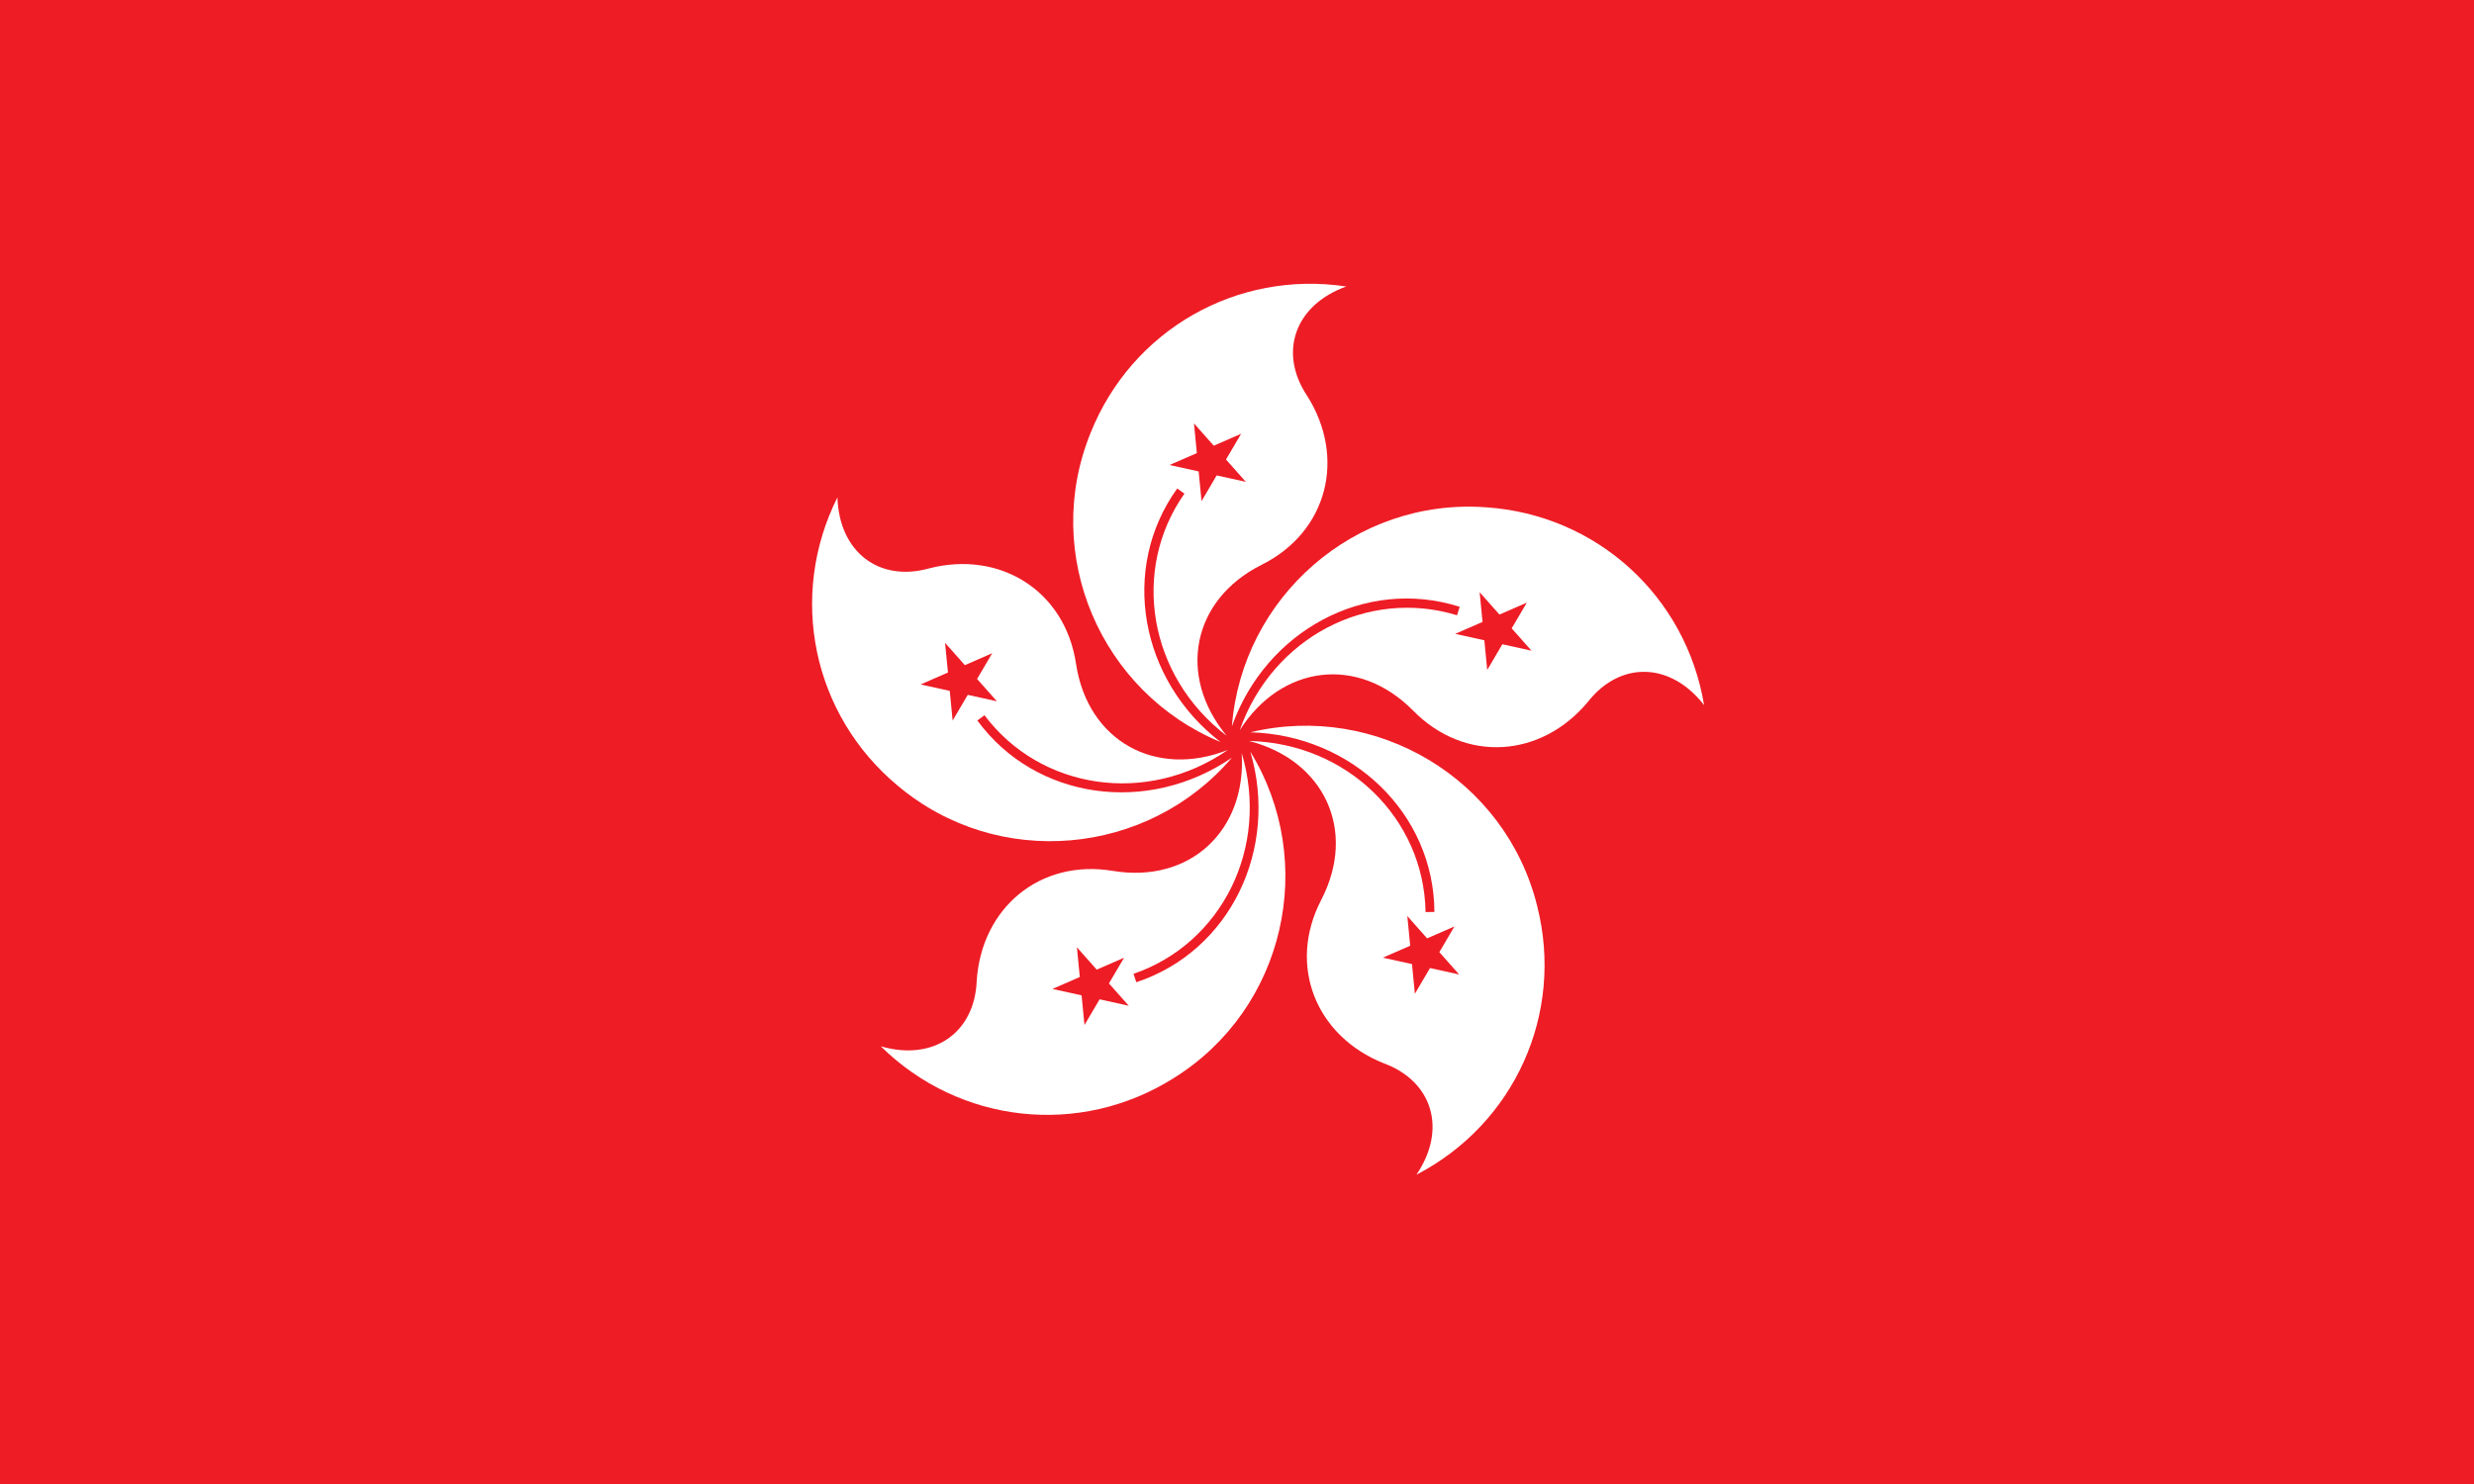
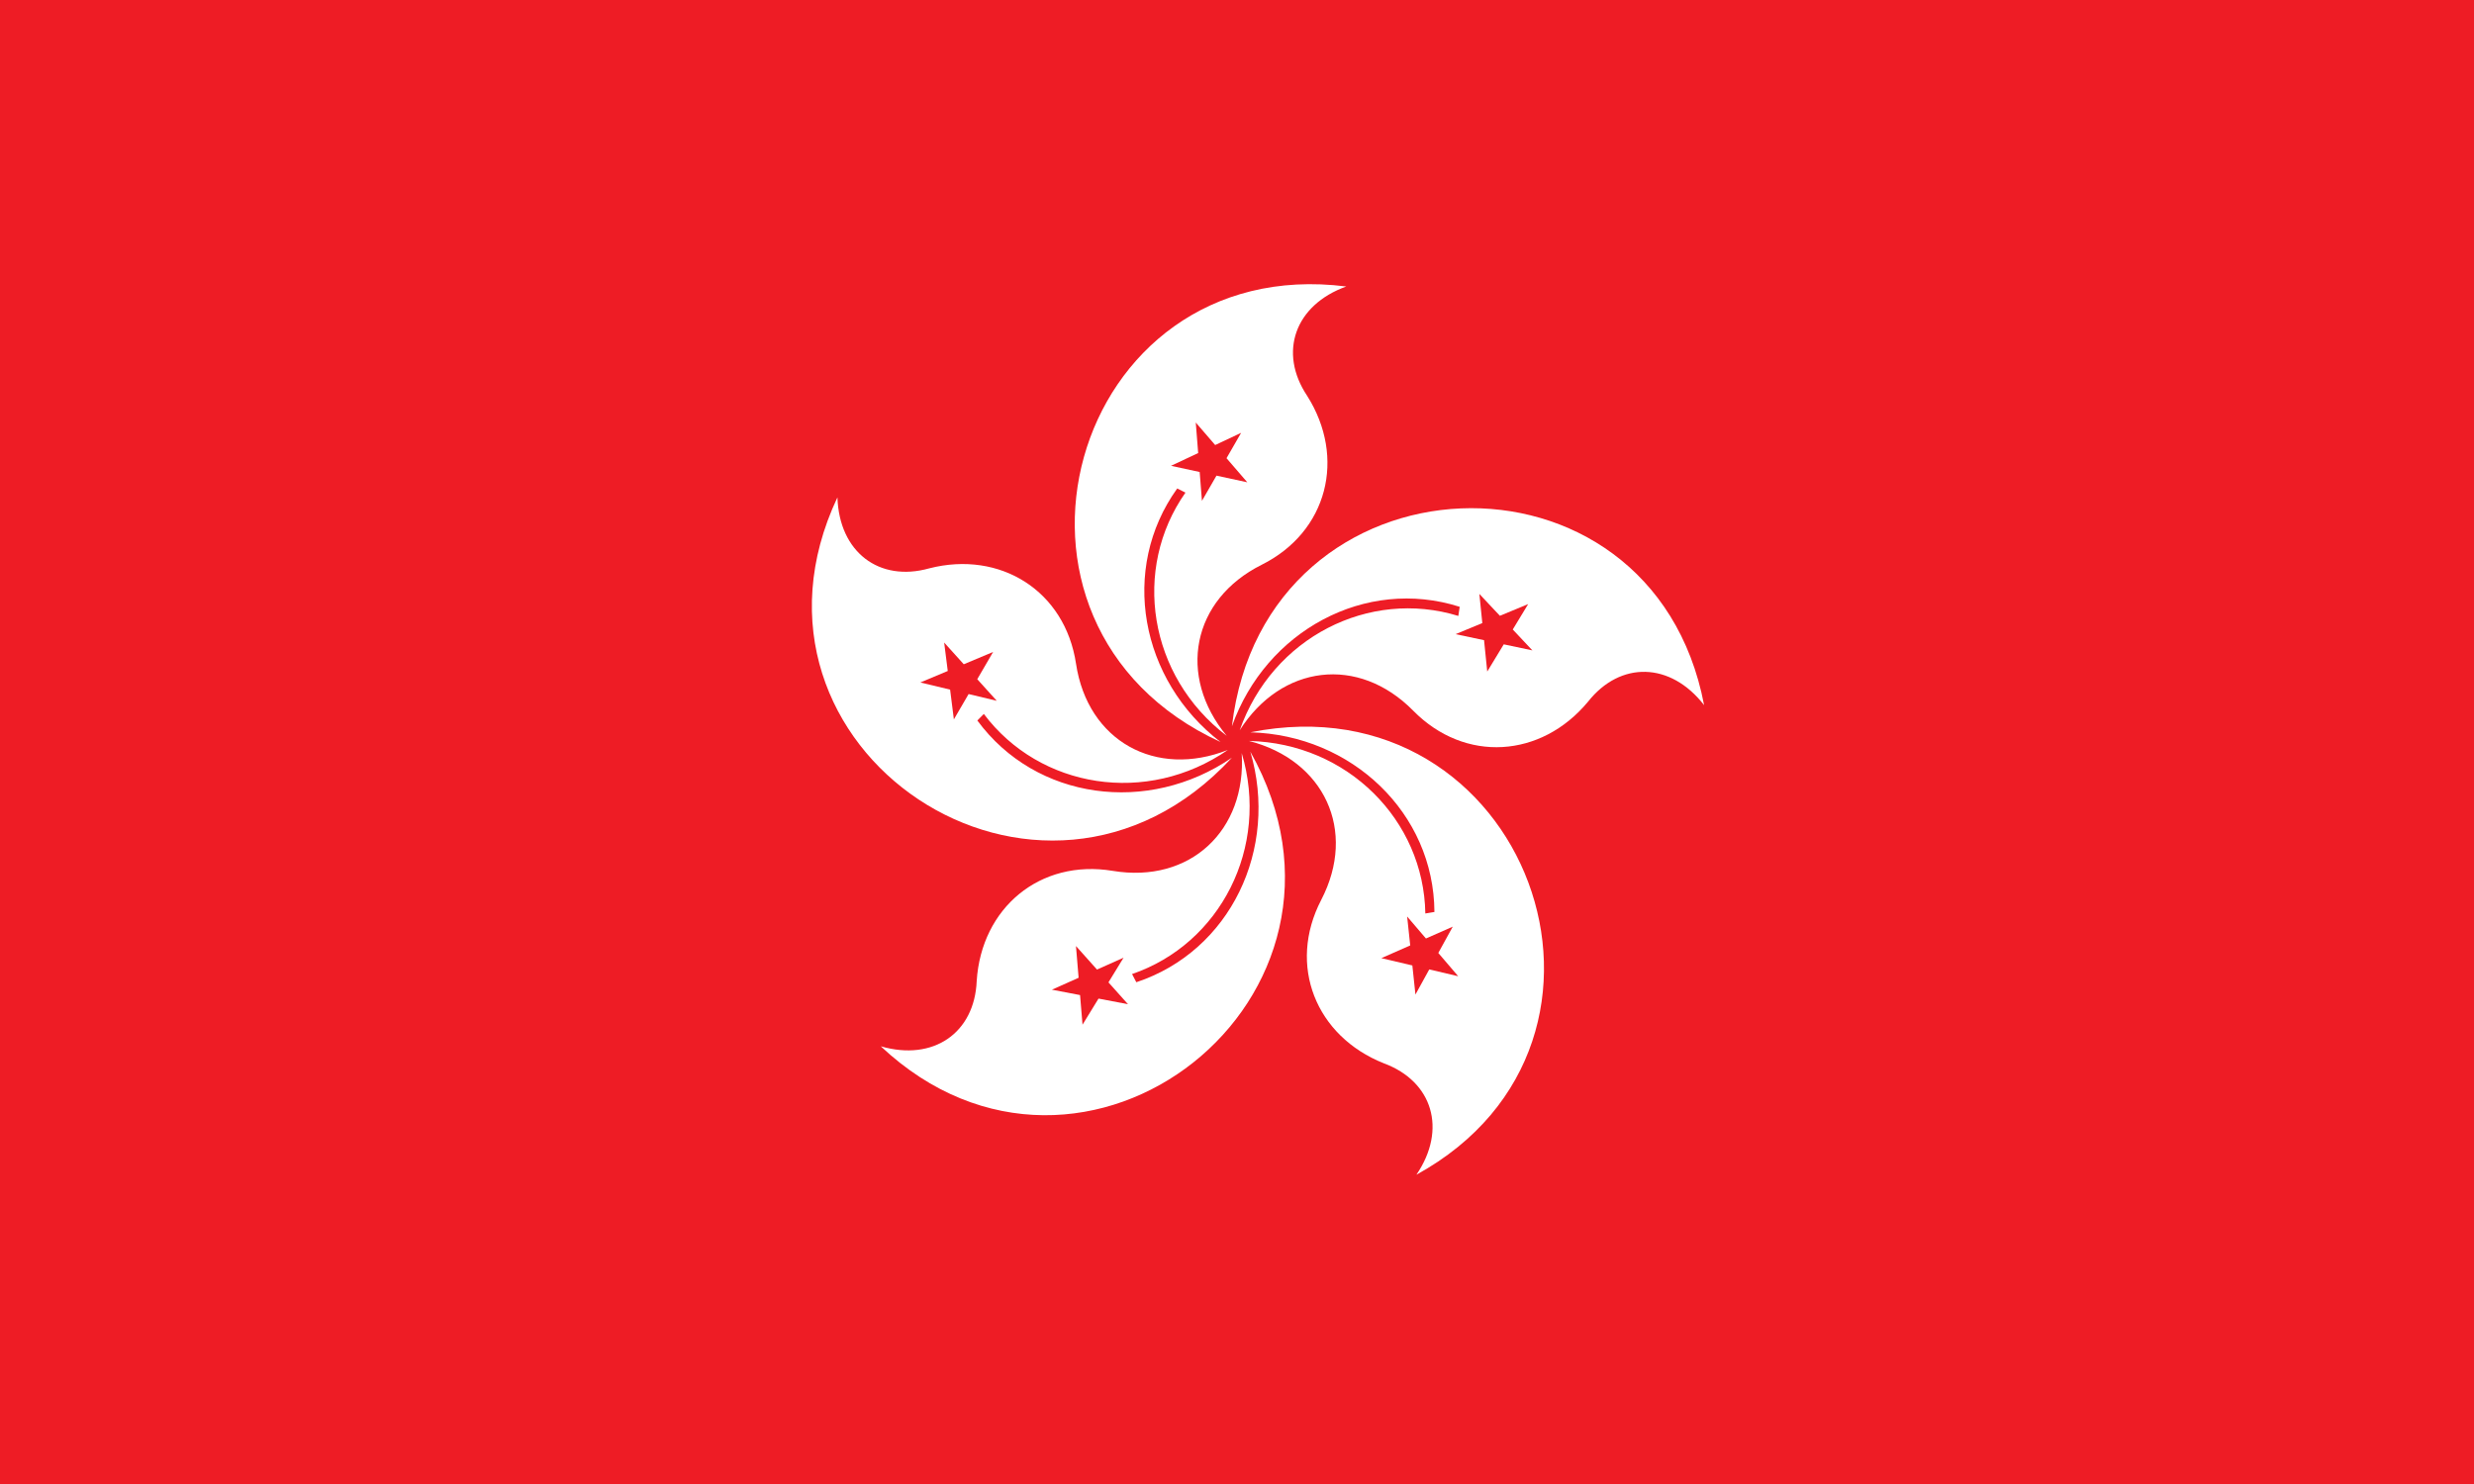
<svg xmlns="http://www.w3.org/2000/svg" xmlns:xlink="http://www.w3.org/1999/xlink" width="1200" height="720" fill="#ee1c25">
  <path d="M0 0h1200v720H0z" />
  <g id="a">
-     <path fill="#fff" d="m653 139c-25 9-33 32-19 53 19 30 10 66-22 82-34 17-41 54-17 83-38-29-46.5-80.5-20.5-117.5l-3.5-2.5c-28 39-18 93 21 123-58-24-87-91-63-150 20-50 71-79 124-71Z" />
-     <path d="m602 210.46l-34.73 15.15 37 8.16-25.14-28.35 3.67 37.71" />
+     <path fill="#fff" d="M653 139c-25 9-33 32-19 53c19 30 10 66-22 82c-34 17-41 54-17 83c-38-29-46-81-20-118l-4-2c-28 39-18 93 21 123c-124-57-73-238 61-221Z" />
+     <path d="M602 210l-34 16l37 8l-25-29l3 38" />
  </g>
  <g id="b">
    <use xlink:href="#a" transform="rotate(72 600 360)" />
    <use xlink:href="#a" transform="rotate(216 600 360)" />
  </g>
  <use xlink:href="#b" transform="rotate(72 600 360)" />
</svg>
